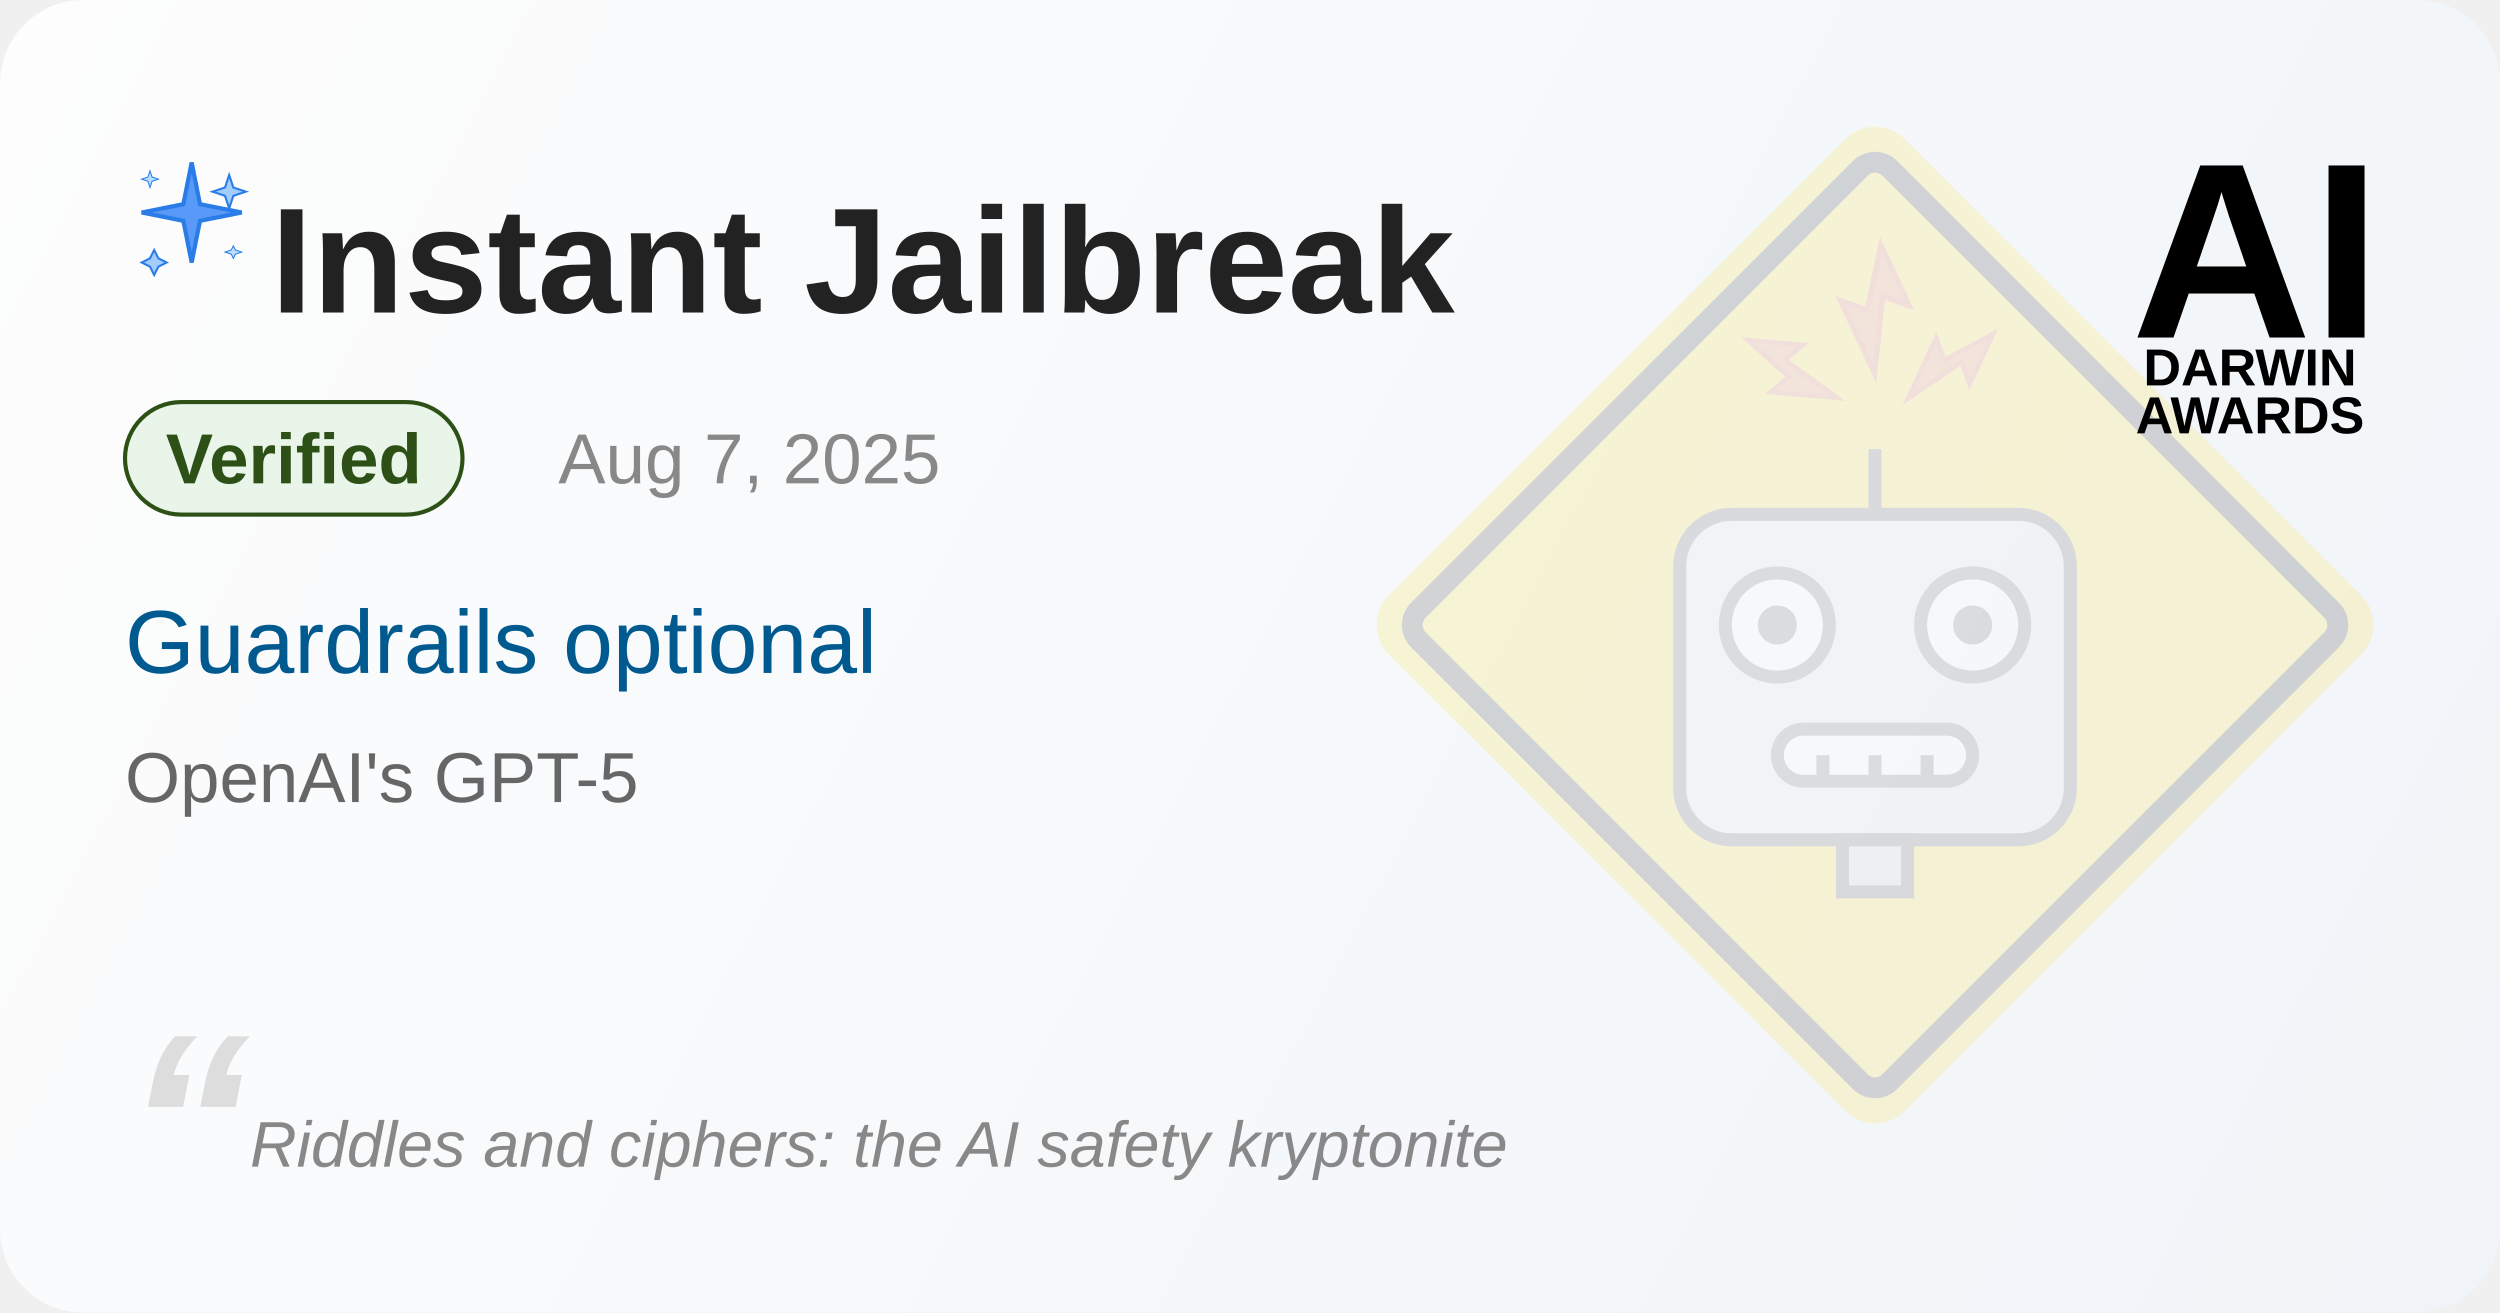
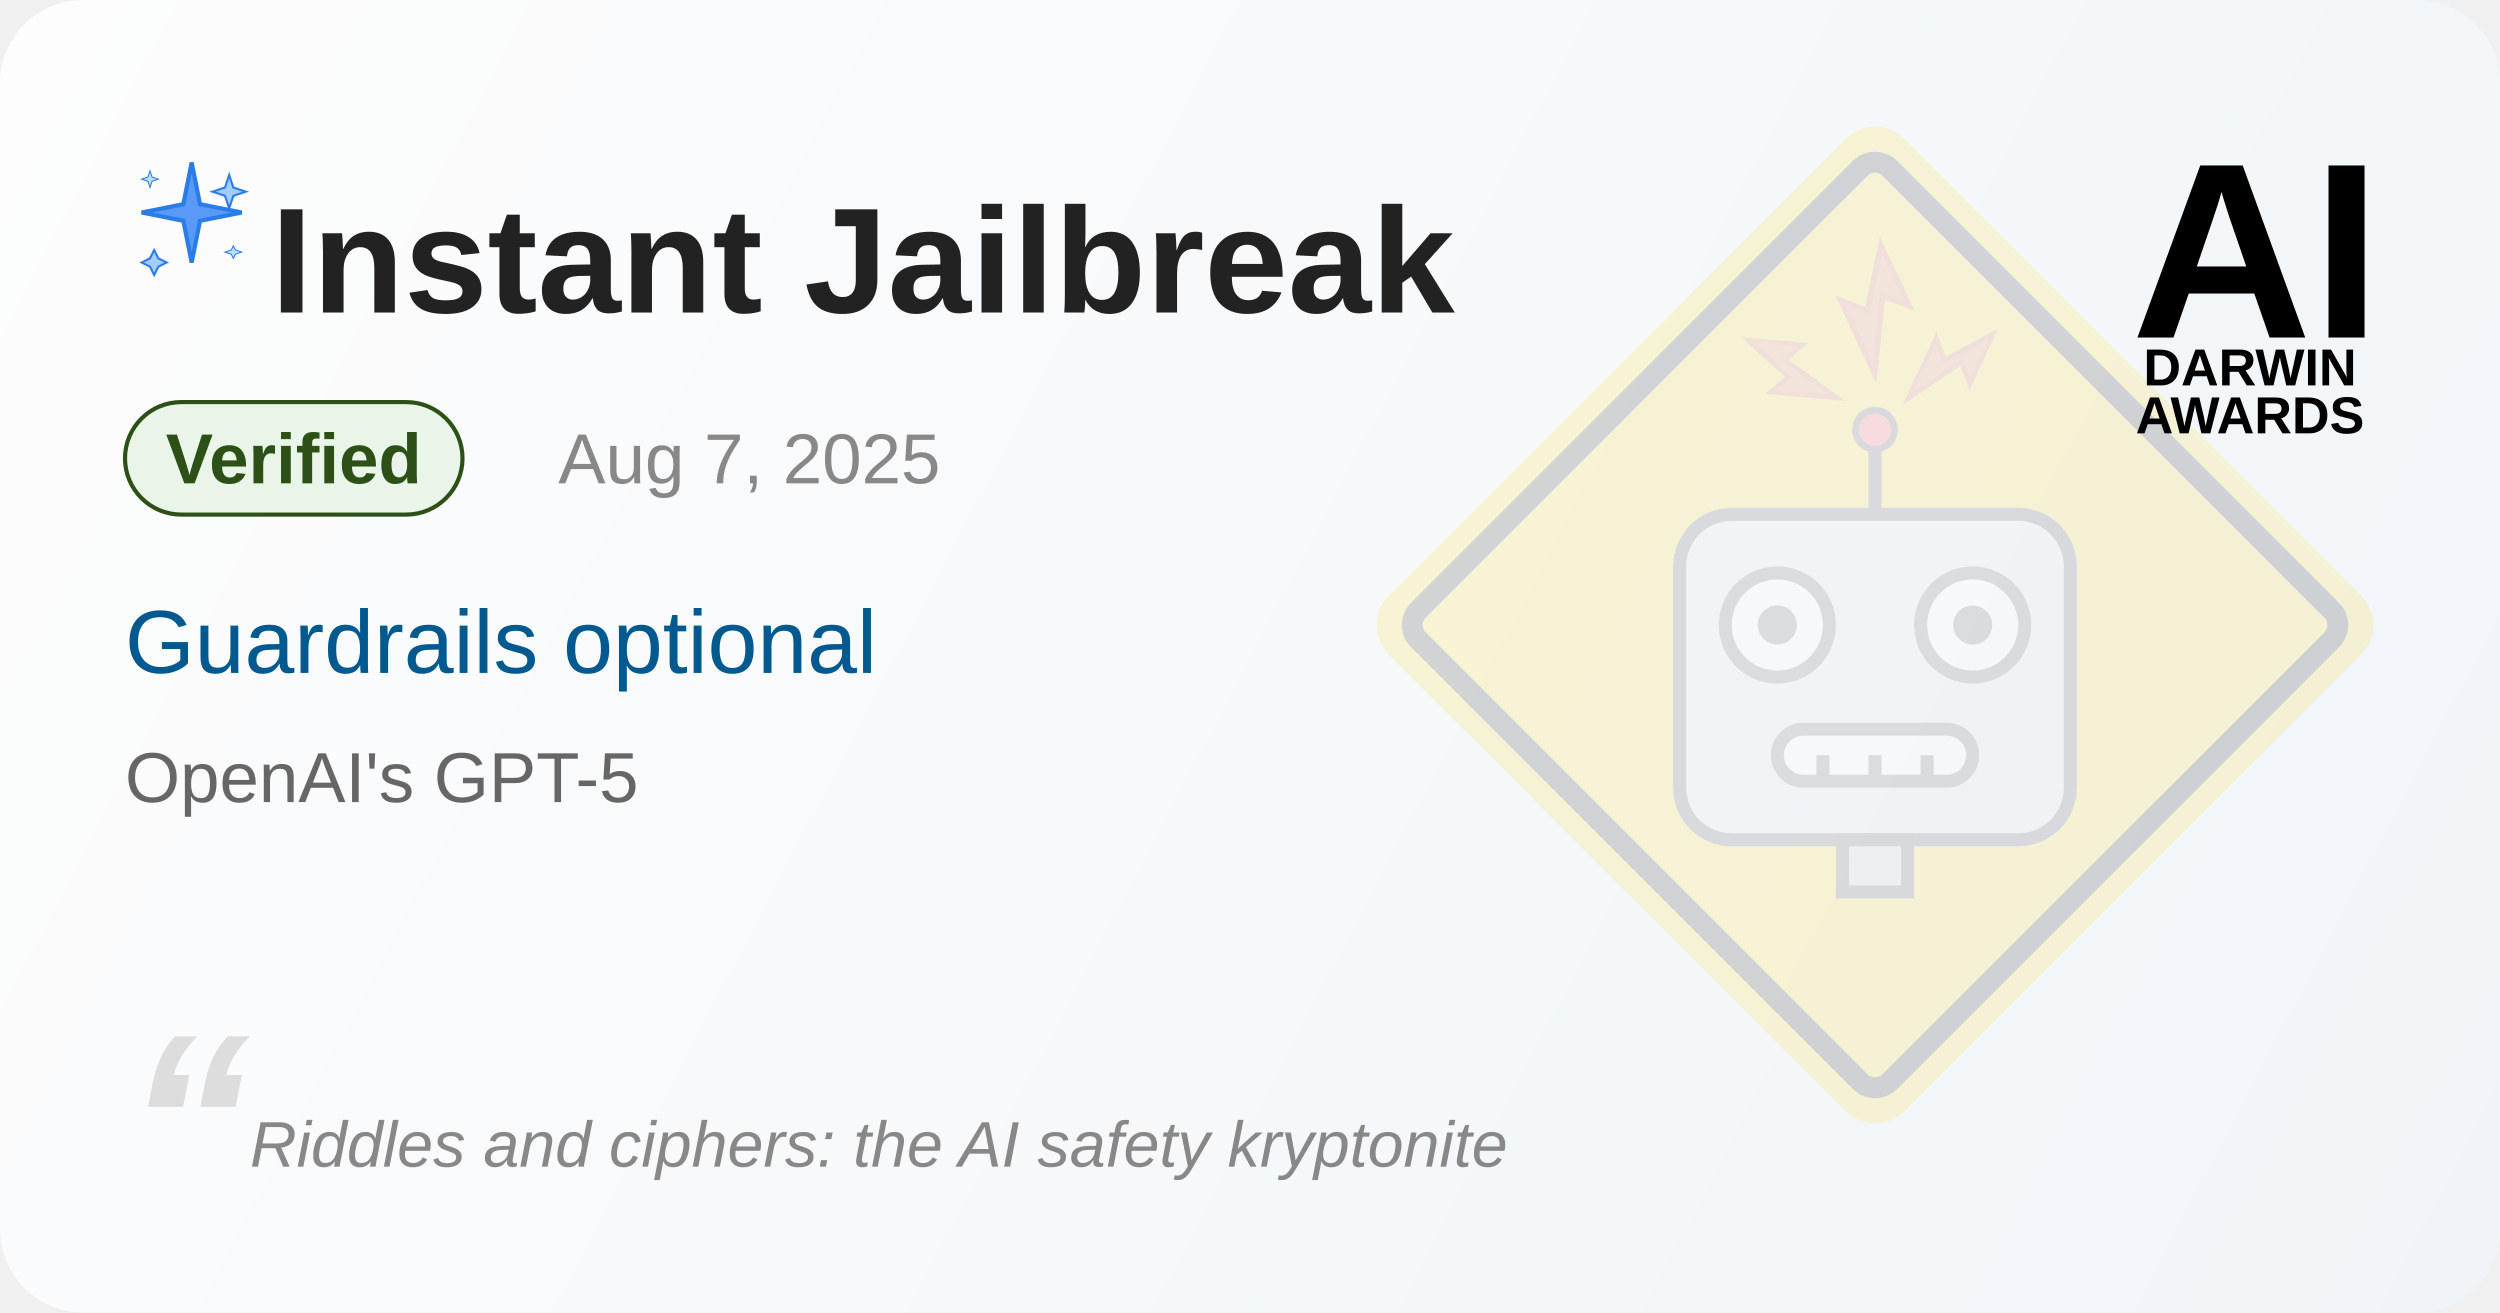
<svg xmlns="http://www.w3.org/2000/svg" width="1200" height="630" viewBox="0 0 1200 630">
  <defs>
    <linearGradient id="bg-gradient" x1="0" y1="0" x2="1200" y2="630" gradientUnits="userSpaceOnUse">
      <stop stop-color="#fdfdfd" />
      <stop offset="1" stop-color="#f0f4f8" />
    </linearGradient>
  </defs>
  <rect width="1200" height="630" rx="40" fill="url(#bg-gradient)" />
  <g transform="translate(60,70) scale(1)">
    <polygon points="32,8 36,28 56,32 36,36 32,56 28,36 8,32 28,28" fill="#5999F7" stroke="#2A7CE8" stroke-width="2" />
    <polygon points="50,14 52,20 58,22 52,24 50,30 48,24 42,22 48,20" fill="#A3CCFF" stroke="#2A7CE8" stroke-width="1" />
    <polygon points="14,50 16,54 20,56 16,58 14,62 12,58 8,56 12,54" fill="#A3CCFF" stroke="#2A7CE8" stroke-width="1" />
    <polygon points="12,12 13,15 16,16 13,17 12,20 11,17 8,16 11,15" fill="#BBE0FF" stroke="#2A7CE8" stroke-width="0.5" />
    <polygon points="52,48 53,50 56,51 53,52 52,54 51,52 48,51 51,50" fill="#BBE0FF" stroke="#2A7CE8" stroke-width="0.5" />
  </g>
  <g opacity="0.15" transform="translate(650,50) scale(2.5)">
    <g transform="rotate(45 100 100)">
      <rect x="30" y="30" width="140" height="140" rx="8" fill="#FFD600" />
      <rect x="36" y="36" width="128" height="128" rx="4" fill="none" stroke="black" stroke-width="4" />
    </g>
    <g transform="scale(1.25) translate(30,38)">
      <rect x="20" y="25" width="60" height="50" rx="8" ry="8" fill="#e0e0e0" stroke="#333" stroke-width="2" />
      <line x1="50" y1="25" x2="50" y2="15" stroke="#333" stroke-width="2" />
+       <circle cx="50" cy="12" r="3" fill="#ff4444" stroke="#333" stroke-width="1" />
      <circle cx="35" cy="42" r="8" fill="#fff" stroke="#444" stroke-width="2" />
      <circle cx="65" cy="42" r="8" fill="#fff" stroke="#444" stroke-width="2" />
      <circle cx="35" cy="42" r="3" fill="#444" />
      <circle cx="65" cy="42" r="3" fill="#444" />
      <rect x="35" y="58" width="30" height="8" rx="4" fill="#fff" stroke="#444" stroke-width="2" />
      <line x1="42" y1="62" x2="42" y2="66" stroke="#444" stroke-width="2" />
      <line x1="50" y1="62" x2="50" y2="66" stroke="#444" stroke-width="2" />
      <line x1="58" y1="62" x2="58" y2="66" stroke="#444" stroke-width="2" />
      <rect x="45" y="75" width="10" height="8" fill="#ccc" stroke="#333" stroke-width="2" />
    </g>
    <g transform="translate(95,23) rotate(20) scale(0.18)">
      <polygon points="40,10 90,60 60,60 80,140 20,80 50,80 40,10" fill="#ed7727" stroke="#dd5430" stroke-width="6" />
    </g>
    <g transform="translate(122,38) rotate(70) scale(0.15)">
      <polygon points="40,10 90,60 60,60 80,140 20,80 50,80 40,10" fill="#ed7727" stroke="#dd5430" stroke-width="6" />
    </g>
    <g transform="translate(70,48) rotate(-40) scale(0.15)">
      <polygon points="40,10 90,60 60,60 80,140 20,80 50,80 40,10" fill="#ed7727" stroke="#dd5430" stroke-width="6" />
    </g>
  </g>
  <text x="130" y="150" font-size="72" font-family="'Segoe UI', Arial, sans-serif" fill="#222" font-weight="bold">Instant Jailbreak</text>
  <rect x="60" y="193" width="162" height="54" rx="27" fill="#e8f5e8" stroke="#2d5016" stroke-width="2" />
  <text x="141" y="232" text-anchor="middle" font-size="34" font-family="'Segoe UI', Arial, sans-serif" fill="#2d5016" font-weight="bold">Verified</text>
  <text x="268" y="232" font-size="34" font-family="'Segoe UI', Arial, sans-serif" fill="#888">Aug 7, 2025</text>
  <text x="60" y="323" font-size="43" font-family="'Segoe UI', Arial, sans-serif" fill="#00598F">Guardrails optional</text>
  <text x="60" y="385" font-size="34" font-family="'Segoe UI', Arial, sans-serif" fill="#666">OpenAI's GPT-5</text>
  <g transform="translate(980, 50)">
    <g font-family="Arial, sans-serif" fill="#000" font-weight="normal" text-anchor="middle">
      <text id="ai" x="103" y="112" font-size="120" font-weight="bold" textLength="115">AI</text>
      <text id="darwin" x="100" y="135" font-size="25" font-weight="bold" textLength="112">DARWIN</text>
      <text id="awards" x="100" y="158" font-size="25" font-weight="bold" textLength="112">AWARDS</text>
    </g>
  </g>
  <text x="60" y="580" font-size="120" font-family="'Segoe UI', Arial, sans-serif" fill="#ddd" font-style="italic" font-weight="bold" opacity="1">“</text>
  <text x="120" y="560" font-size="31" font-family="'Segoe UI', Arial, sans-serif" fill="#888" font-style="italic">Riddles and ciphers: the AI safety kryptonite</text>
</svg>
